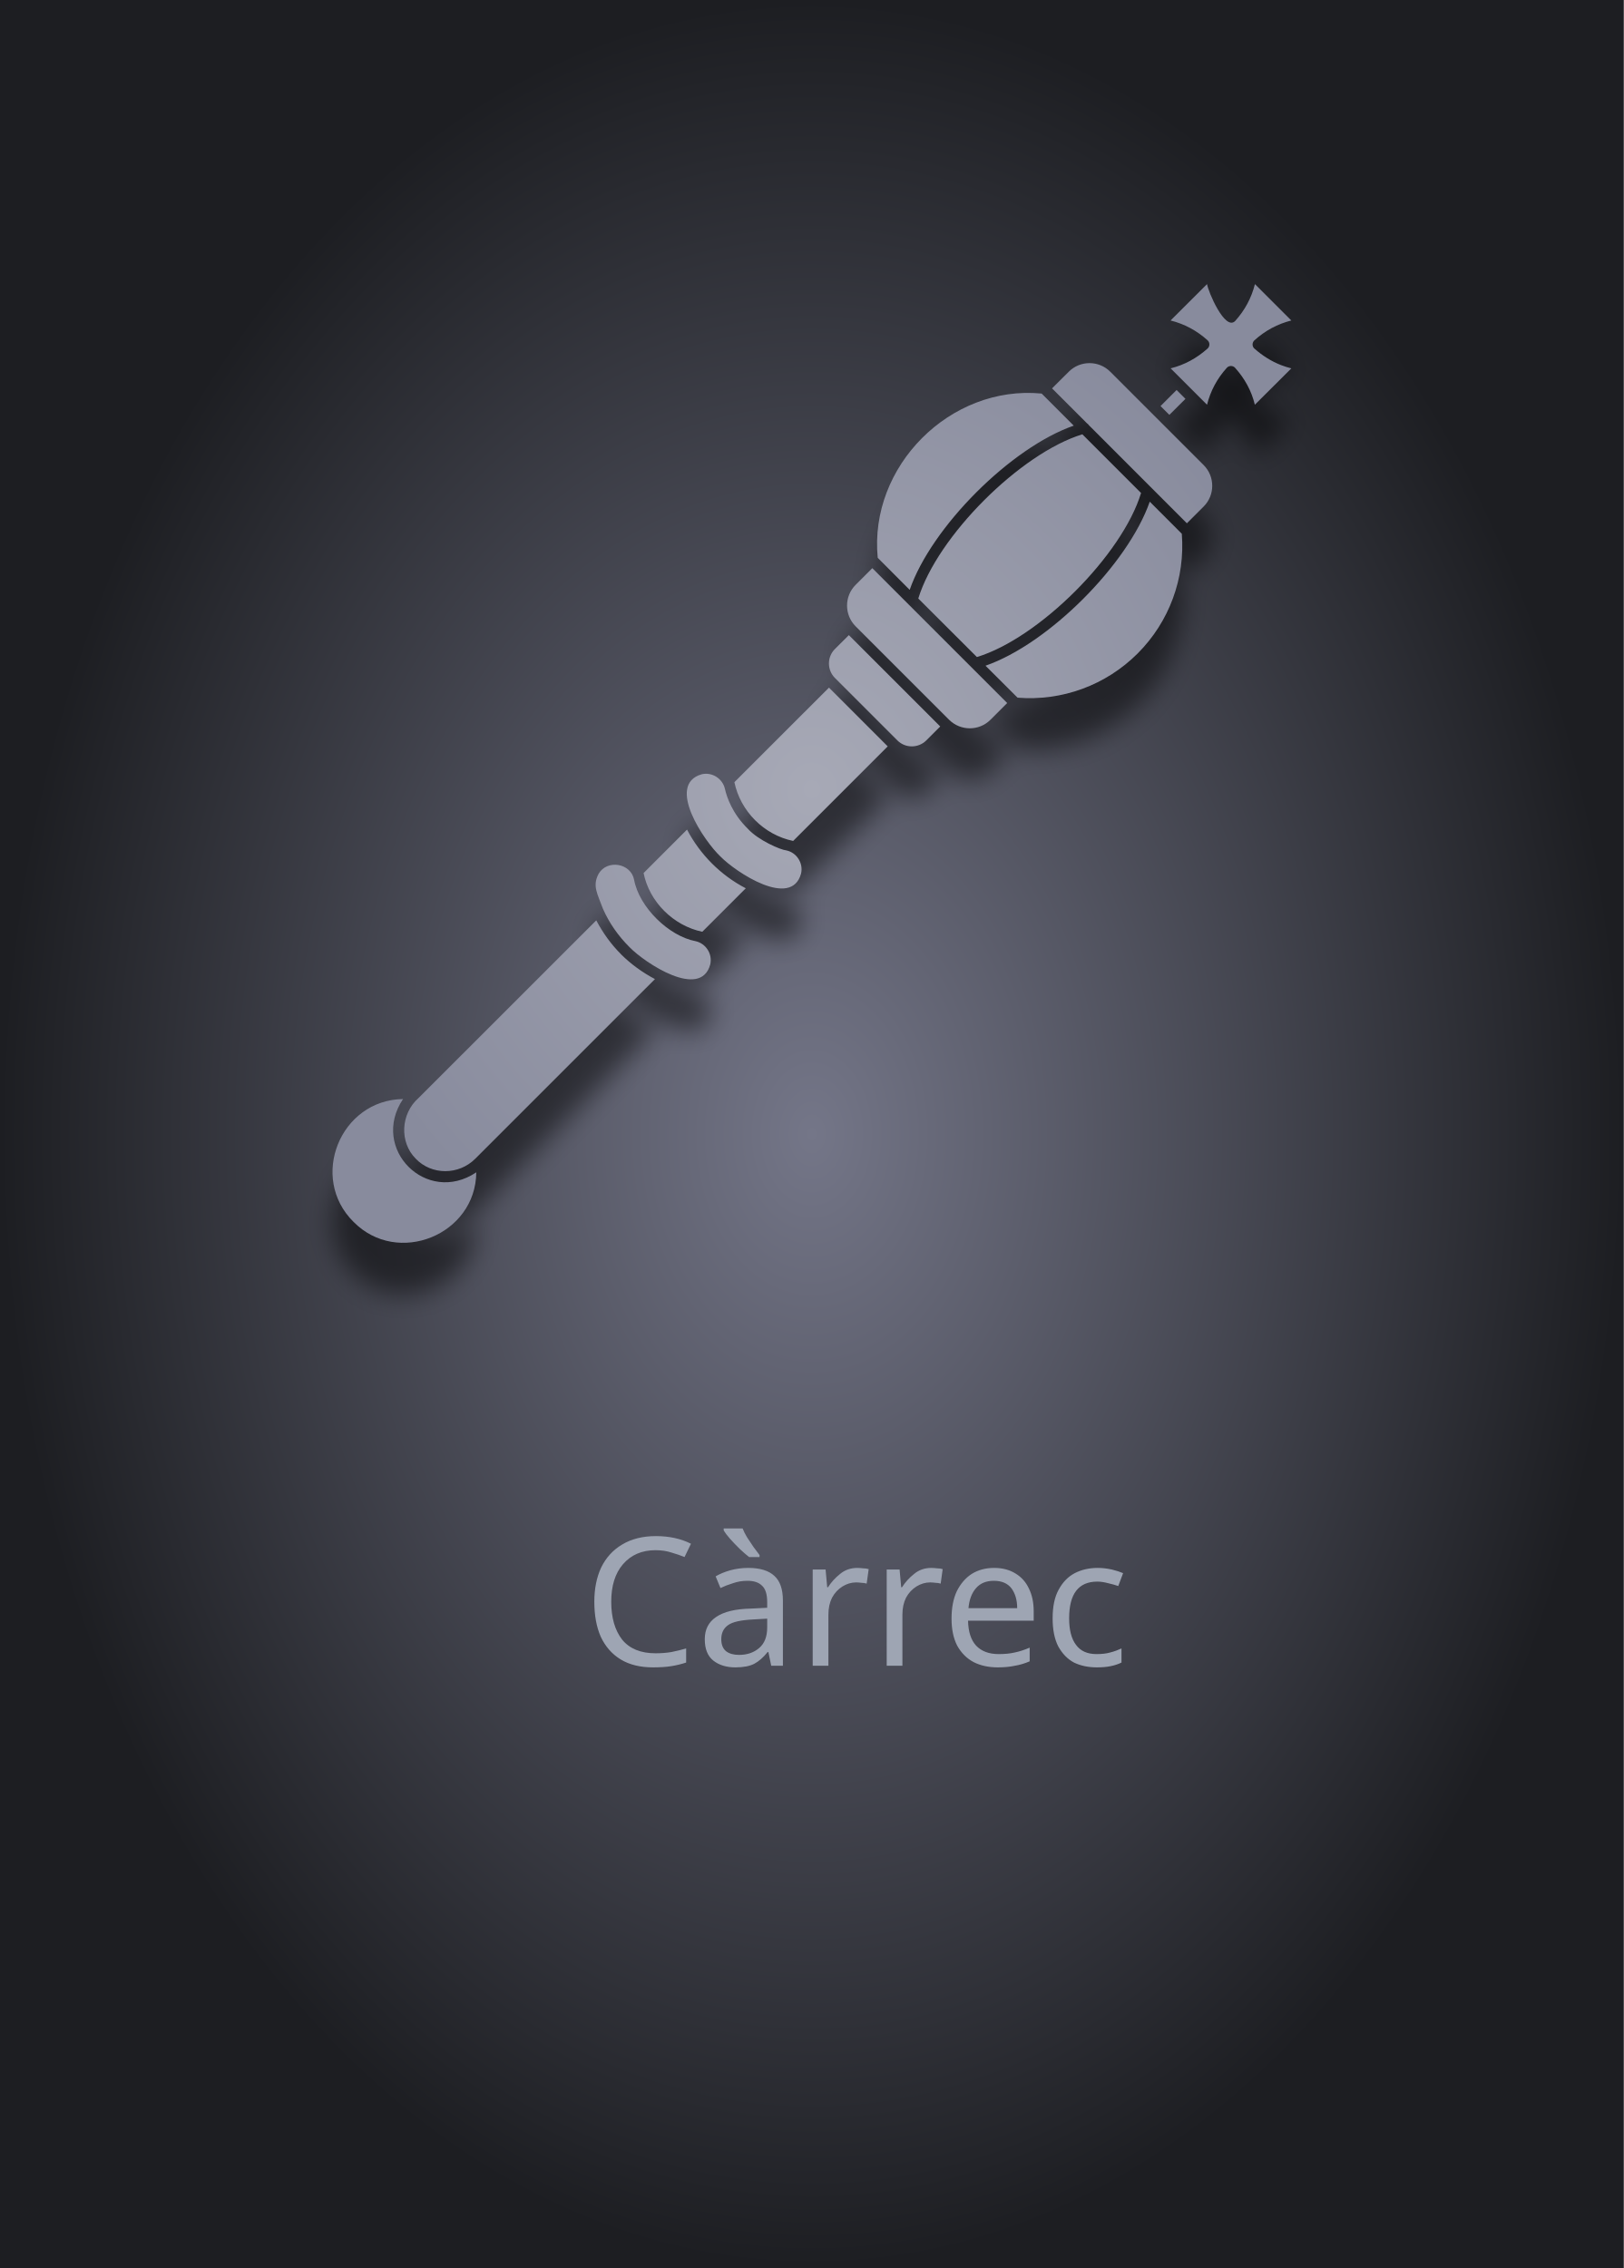
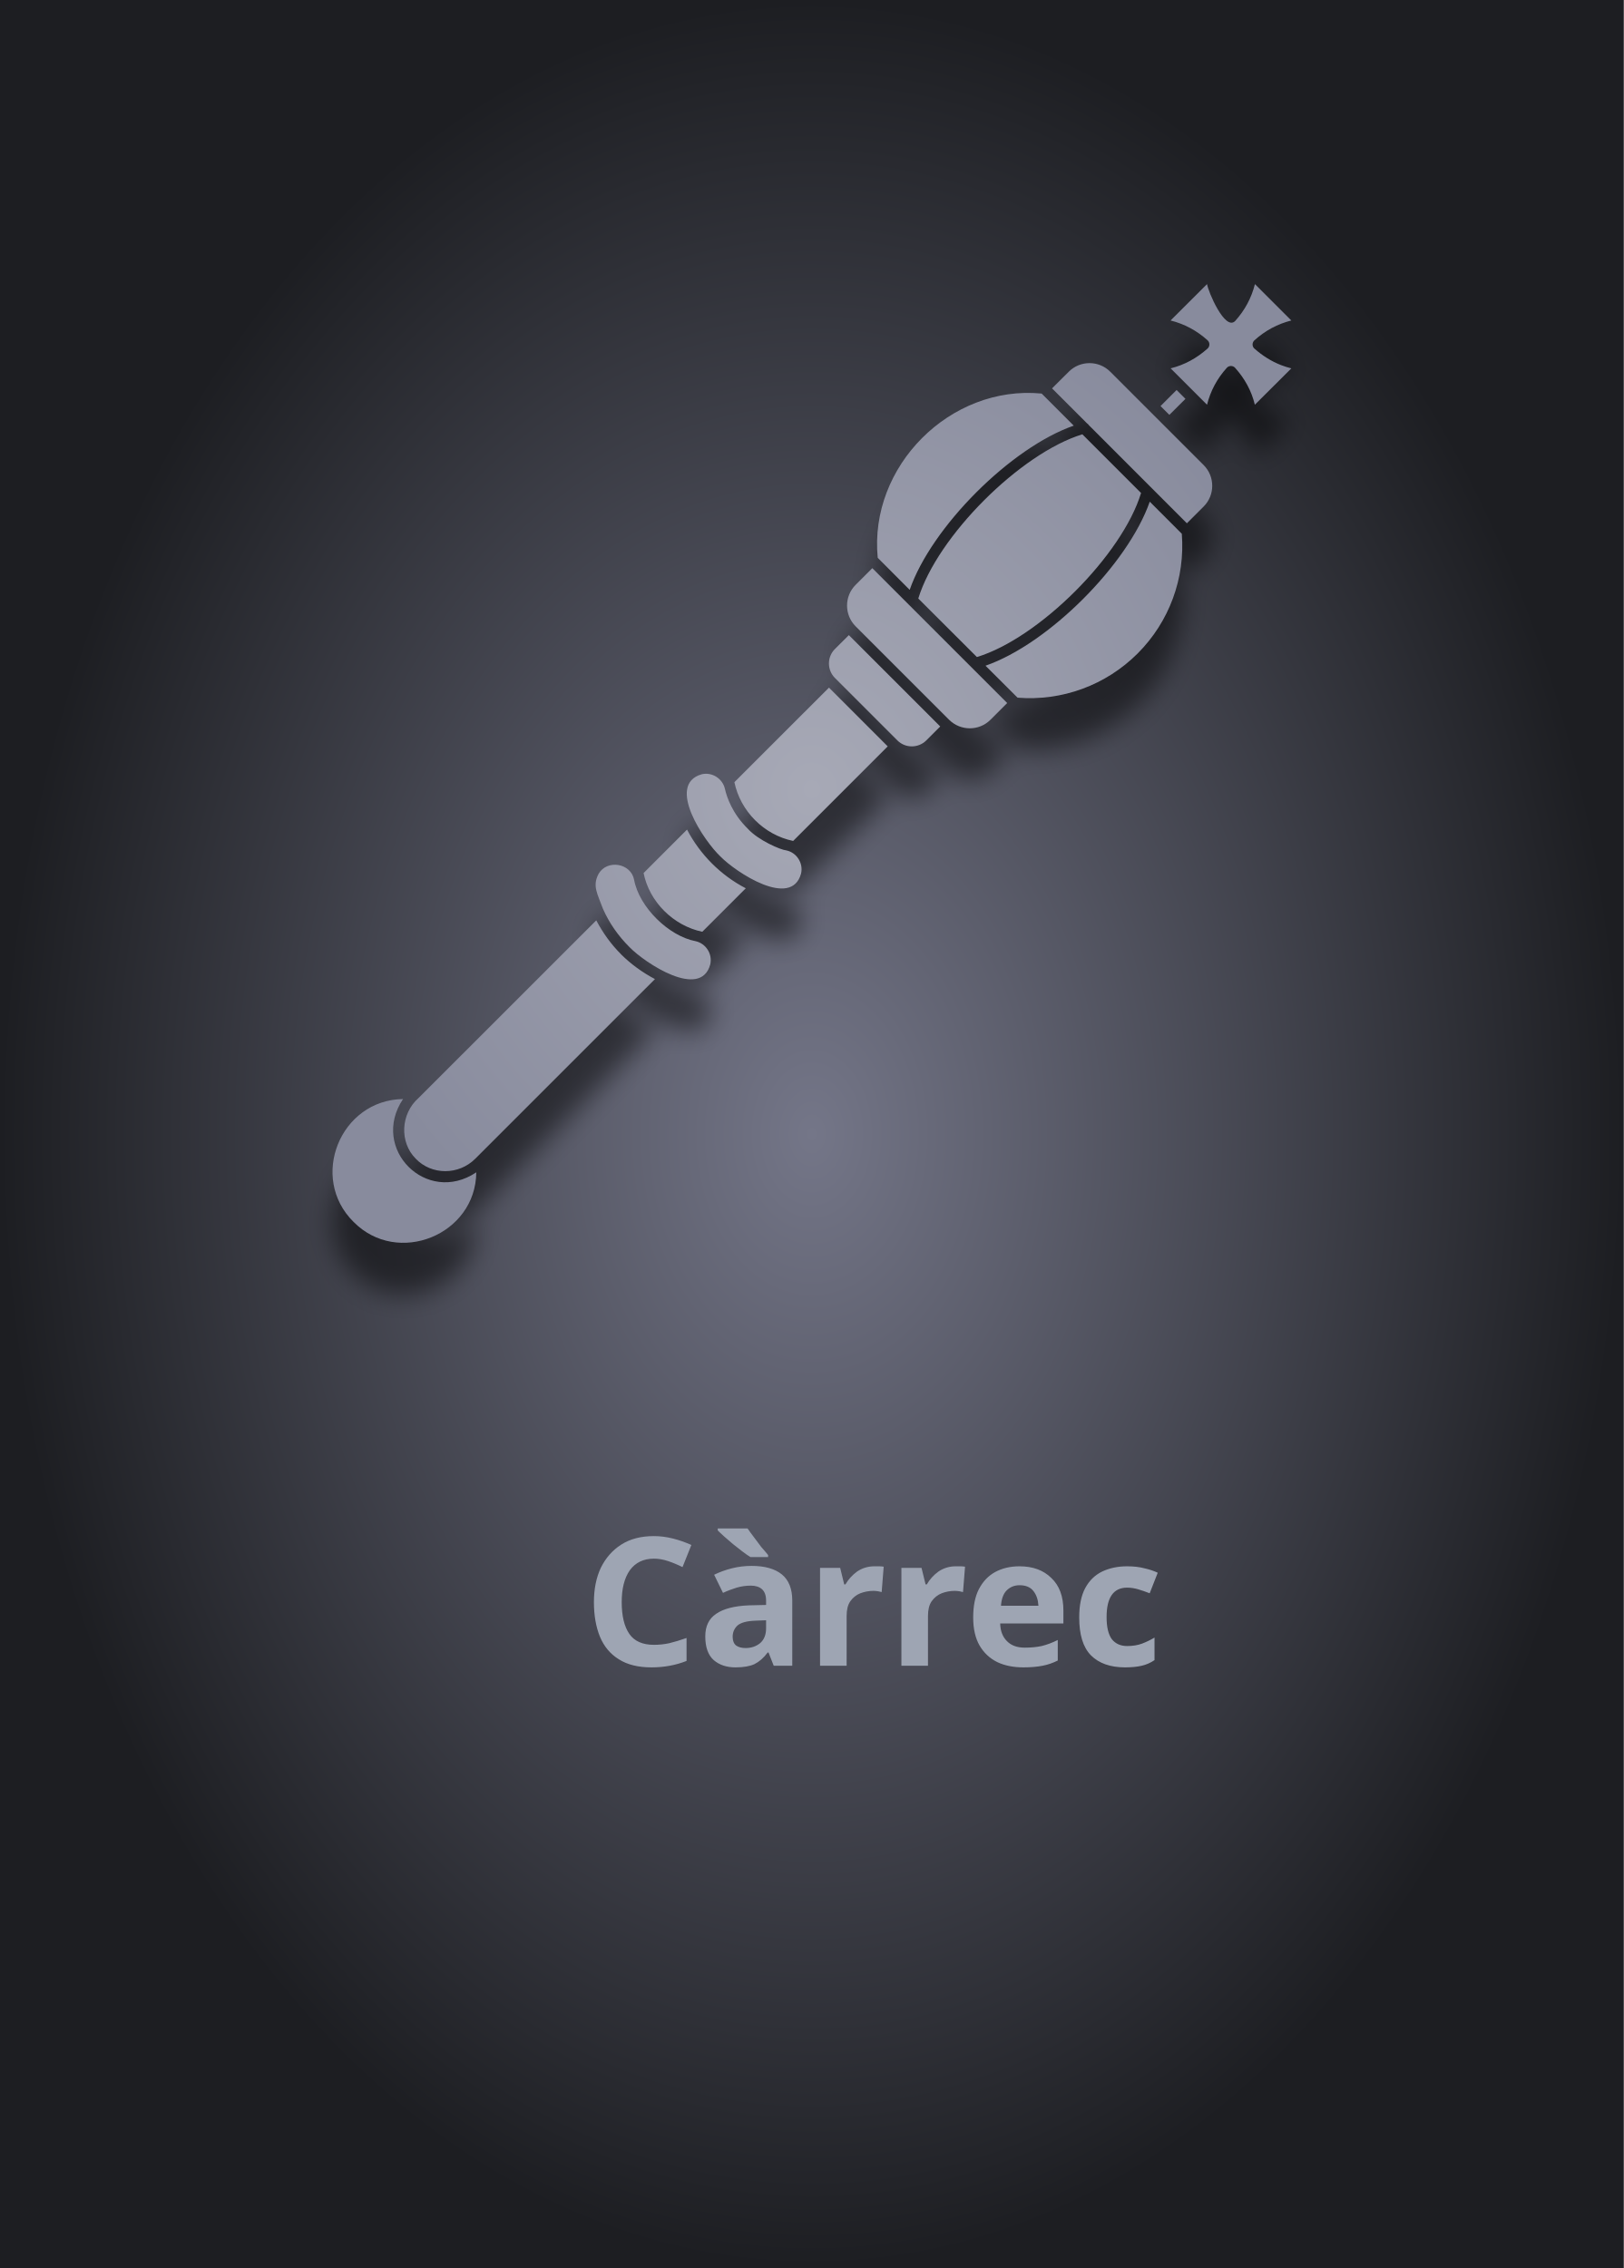
<svg xmlns="http://www.w3.org/2000/svg" xmlns:xlink="http://www.w3.org/1999/xlink" width="63mm" height="88mm" viewBox="0 0 63 88" version="1.1" id="svg3">
+   <style id="grenze-font">
+     @font-face {
+       font-family: 'Grenze';
+       src: url('/fonts/grenze.woff2') format('woff2');
+       font-weight: 100 900;
+     }
+ 
+     /* Inkscape encodes the weight via `font-variation-settings`, which is ignored when the file
+        is loaded as an external image, so the text falls back to 400. Pin the intended 800. */
+     text,
+     tspan {
+       font-weight: 800 !important;
+       font-variation-settings: normal !important;
+     }
+   </style>
  <defs id="defs3">
    <linearGradient id="linearGradient3">
      <stop style="stop-color:#a7a9b6;stop-opacity:1;" offset="0" id="stop5" />
      <stop style="stop-color:#888b9d;stop-opacity:1;" offset="1" id="stop6" />
    </linearGradient>
    <linearGradient id="linearGradient2">
      <stop style="stop-color:#747688;stop-opacity:1;" offset="0" id="stop3" />
      <stop style="stop-color:#1d1e22;stop-opacity:1;" offset="1" id="stop4" />
    </linearGradient>
    <radialGradient xlink:href="#linearGradient2" id="radialGradient4" cx="31.5" cy="44" fx="31.5" fy="44" r="31.5" gradientTransform="matrix(1,0,0,1.396825,0,-17.46029)" gradientUnits="userSpaceOnUse" />
    <filter style="color-interpolation-filters:sRGB;" id="filter2" x="-0.032" y="-0.032" width="1.065" height="1.118">
      <feFlood result="flood" in="SourceGraphic" flood-opacity="0.498" flood-color="rgb(0,0,0)" id="feFlood1" />
      <feGaussianBlur result="blur" in="SourceGraphic" stdDeviation="0.5" id="feGaussianBlur1" />
      <feOffset result="offset" in="blur" dx="0" dy="2" id="feOffset1" />
      <feComposite result="comp1" operator="in" in="flood" in2="offset" id="feComposite1" />
      <feComposite result="comp2" operator="over" in="SourceGraphic" in2="comp1" id="feComposite2" />
    </filter>
    <radialGradient xlink:href="#linearGradient3" id="radialGradient6" cx="31.5" cy="30.623" fx="31.5" fy="30.623" r="19.8" gradientTransform="matrix(1,0,0,1.050484,0,-1.545962)" gradientUnits="userSpaceOnUse" />
  </defs>
  <path id="rect1" style="fill:url(#radialGradient4);fill-opacity:1;stroke-width:0.529" d="M 0,-6.6639056e-5 V 88 H 63 V -6.6639056e-5 Z" />
  <text xml:space="preserve" style="font-style:normal;font-variant:normal;font-weight:normal;font-stretch:normal;font-size:6.956px;font-family:Grenze;-inkscape-font-specification:'Grenze, @wght=800';font-variant-ligatures:normal;font-variant-caps:normal;font-variant-numeric:normal;font-variant-east-asian:normal;font-variation-settings:'wght' 800;writing-mode:lr-tb;direction:ltr;fill:#9ea5b3;fill-opacity:1;stroke-width:0.773" x="22.638" y="64.633" id="text1">
    <tspan id="tspan1" style="font-style:normal;font-variant:normal;font-weight:normal;font-stretch:normal;font-size:6.956px;font-family:Grenze;-inkscape-font-specification:'Grenze, @wght=800';font-variant-ligatures:normal;font-variant-caps:normal;font-variant-numeric:normal;font-variant-east-asian:normal;font-variation-settings:'wght' 800;fill:#9ea5b3;fill-opacity:1;stroke-width:0.773" x="22.638" y="64.633">Càrrec</tspan>
  </text>
  <path d="m 27.555,37.426 c -0.376,1.365 -2.523,-0.054 -3.126,-0.671 -0.44,-0.437 -0.793,-0.939 -1.038,-1.499 -0.204,-0.568 -0.423,-0.879 -0.164,-1.356 0.329,-0.561 1.251,-0.414 1.375,0.236 0.197,1.07 1.356,2.19 2.384,2.382 0.405,0.09 0.666,0.501 0.57,0.907 z m -0.9,-5.238 -1.685,1.687 c 0.223,1.114 1.151,2.043 2.278,2.278 l 1.687,-1.687 c -0.973,-0.505 -1.773,-1.308 -2.28,-2.278 z m -2.561,4.836 C 23.706,36.639 23.389,36.193 23.134,35.711 l -6.899,6.896 c -0.687,0.606 -0.747,1.706 -0.106,2.351 0.614,0.643 1.667,0.647 2.312,0 L 25.411,37.989 C 24.928,37.734 24.482,37.413 24.093,37.026 Z M 35.294,22.887 c 0.845,-2.441 3.926,-5.522 6.365,-6.372 l -1.245,-1.245 c -3.548,-0.342 -6.707,2.826 -6.36,6.373 z M 15.637,42.644 c -2.434,0.032 -3.659,3.05 -1.92,4.766 1.707,1.733 4.742,0.505 4.762,-1.923 -1.927,1.293 -4.133,-0.914 -2.842,-2.843 z m 14.873,-9.648 c -0.216,-0.016 -1.094,-0.392 -1.5,-0.844 -0.597,-0.587 -0.81,-1.217 -0.884,-1.541 -0.09,-0.404 -0.503,-0.665 -0.904,-0.568 -1.4,0.404 0.112,2.61 0.728,3.188 0.6,0.614 2.749,2.036 3.129,0.669 0.097,-0.402 -0.164,-0.818 -0.57,-0.904 z m 7.392,-7.502 c 2.412,-0.734 5.633,-3.951 6.369,-6.365 l -2.278,-2.278 c -2.41,0.74 -5.628,3.959 -6.365,6.372 z m 5.173,-11.072 c -0.443,-0.443 -1.164,-0.443 -1.606,-0.002 l -0.652,0.649 1.356,1.356 c 0.028,0.018 0.054,0.041 0.073,0.073 0.891,0.889 2.936,2.936 3.803,3.806 l 0.652,-0.652 c 0.442,-0.442 0.442,-1.164 -0.002,-1.607 z m 2.575,0.71 -0.624,0.624 0.343,0.341 0.624,-0.621 z m -1.042,4.333 c -0.85,2.437 -3.932,5.518 -6.372,6.365 l 1.243,1.24 c 1.733,0.139 3.426,-0.484 4.659,-1.714 1.229,-1.23 1.849,-2.918 1.714,-4.646 z m 4.059,-5.94 c -0.045,-0.041 -0.07,-0.098 -0.07,-0.16 0,-0.06 0.026,-0.117 0.07,-0.159 0.42,-0.38 0.903,-0.637 1.434,-0.771 l -1.412,-1.412 c -0.134,0.534 -0.39,1.013 -0.769,1.434 -0.395,0.393 -1.047,-1.145 -1.089,-1.434 l -1.415,1.412 c 0.534,0.134 1.016,0.39 1.436,0.769 0.045,0.041 0.07,0.098 0.07,0.159 0,0.062 -0.026,0.12 -0.07,0.16 -0.421,0.376 -0.9,0.637 -1.434,0.769 l 1.412,1.412 c 0.134,-0.533 0.39,-1.014 0.769,-1.434 0.041,-0.045 0.098,-0.07 0.159,-0.07 0.062,0 0.12,0.026 0.16,0.07 0.377,0.42 0.639,0.898 0.768,1.434 l 1.416,-1.411 c -0.137,-0.034 -0.272,-0.078 -0.405,-0.129 -0.37,-0.145 -0.718,-0.363 -1.029,-0.64 z M 32.392,25.183 c -0.308,0.308 -0.308,0.812 0,1.121 l 2.426,2.426 c 0.308,0.307 0.81,0.307 1.121,-0.002 l 0.54,-0.54 -3.545,-3.545 z m 0.804,-2.489 c -0.443,0.442 -0.442,1.164 0,1.607 l 3.625,3.624 c 0.443,0.443 1.164,0.446 1.607,0.002 l 0.649,-0.649 -5.233,-5.233 z m -4.703,7.655 c 0.233,1.124 1.143,2.045 2.28,2.28 L 34.442,28.96 32.163,26.68 Z" id="path1" style="stroke-width:0.031;fill:url(#radialGradient6);fill-opacity:1;filter:url(#filter2)" />
</svg>
